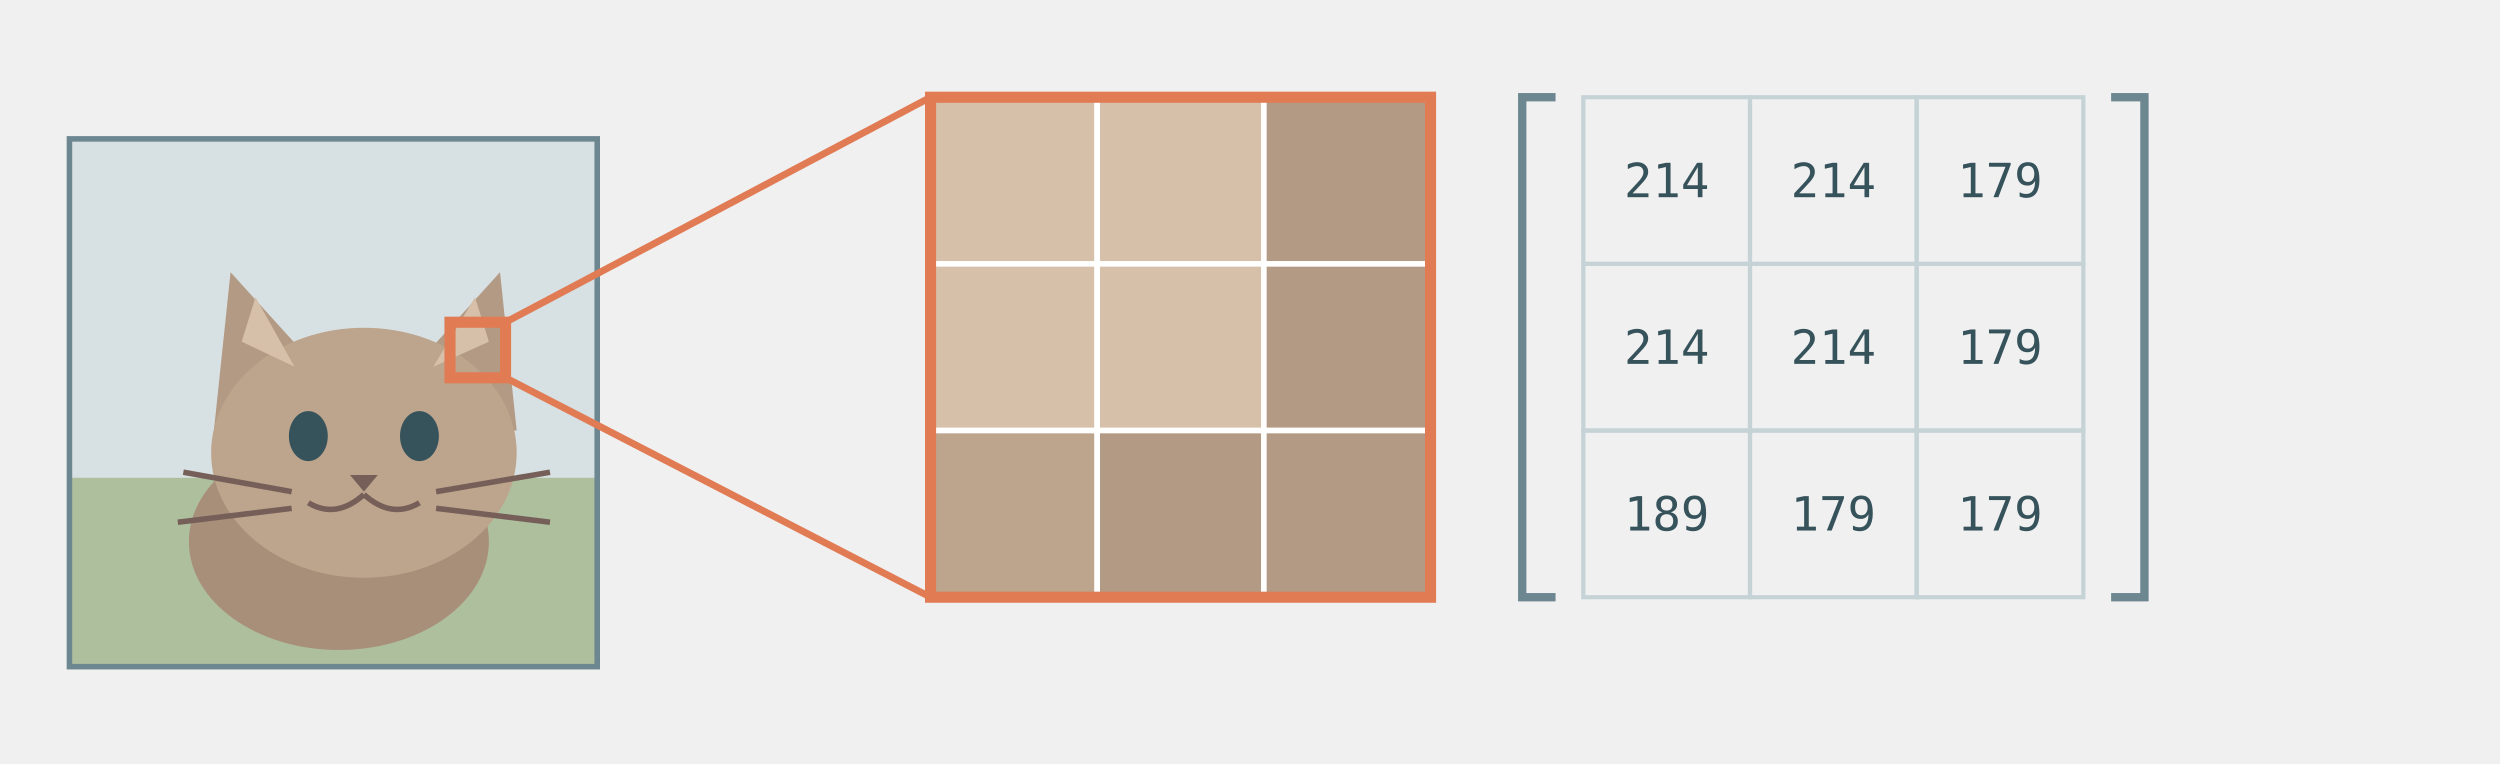
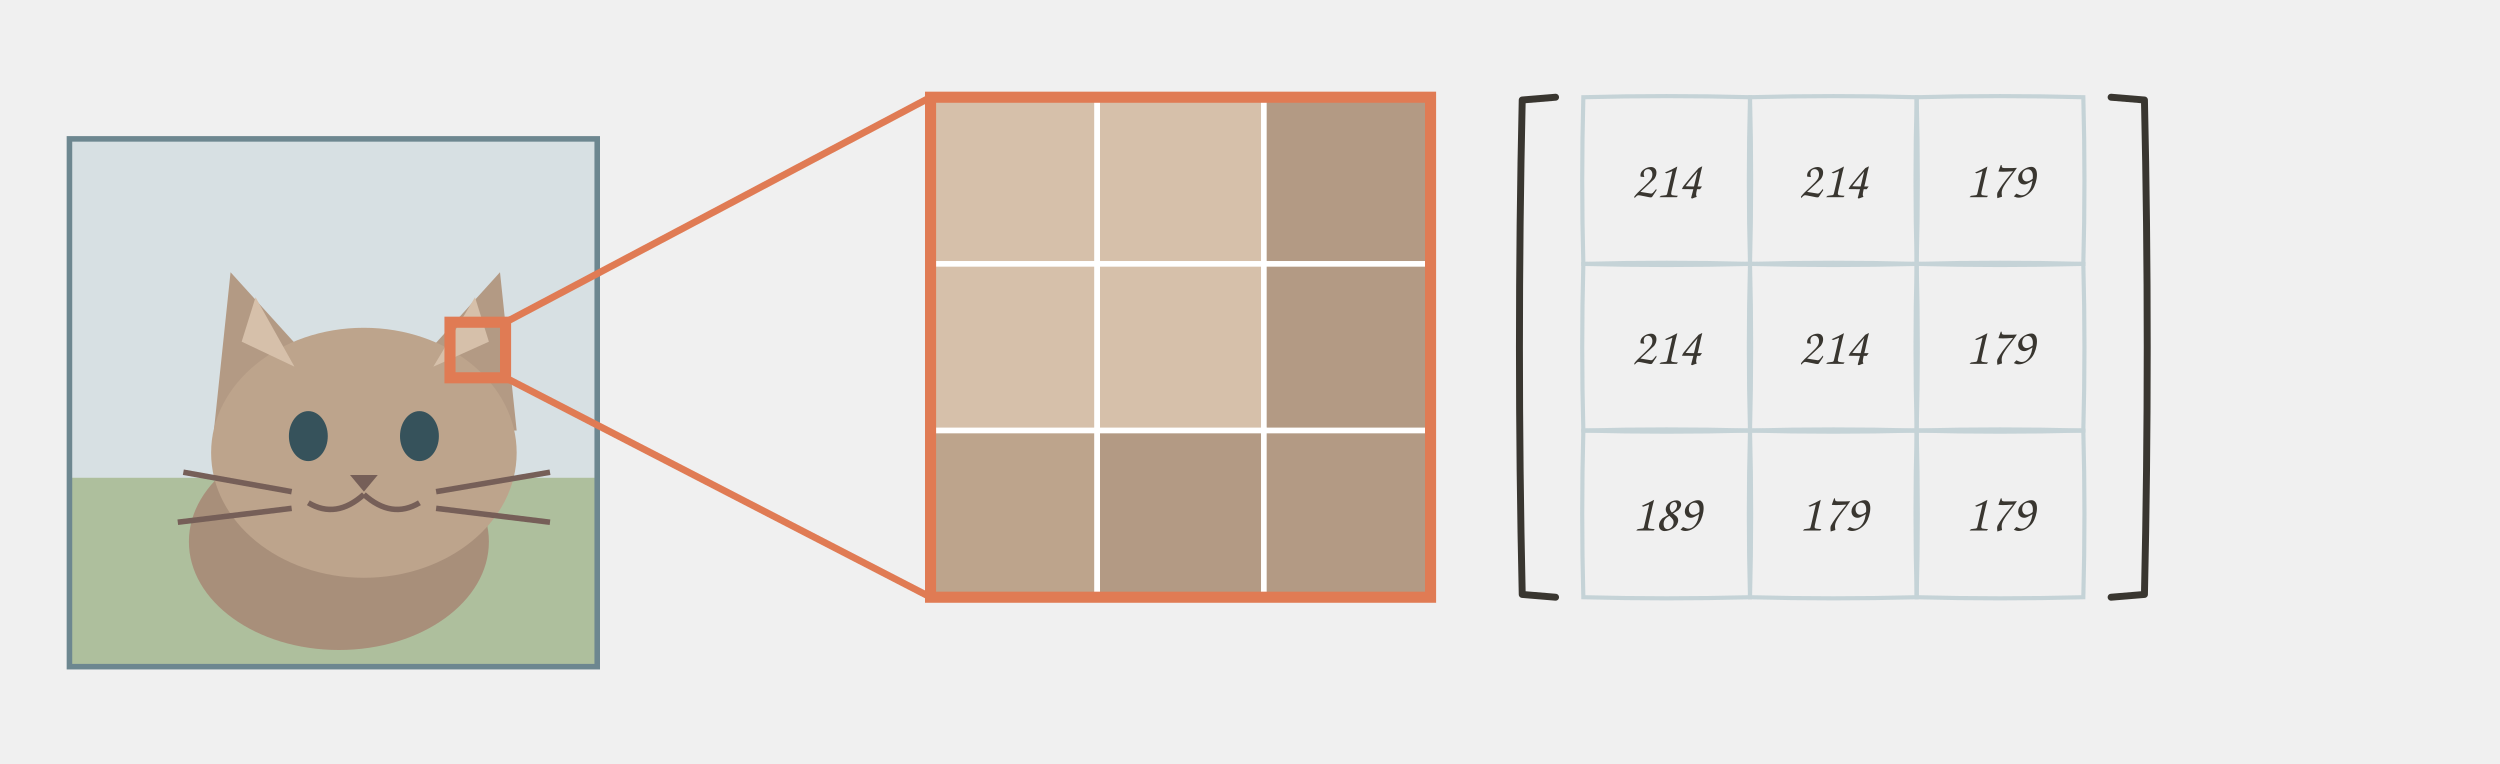
<svg xmlns="http://www.w3.org/2000/svg" width="900" height="275" viewBox="0 0 900 275" role="img" aria-labelledby="title description">
  <defs>
    <style>
      .label { font: 600 18px sans-serif; fill: #36525b; }
-       .number { font: 500 17px monospace; fill: #36525b; }
+       .number { font: 500 19px 'Chalkboard SE', 'Segoe Print', cursive; fill: #393630; }
    </style>
  </defs>
  <rect x="25" y="50" width="190" height="190" fill="#d7e0e3" />
  <rect x="25" y="172" width="190" height="68" fill="#aebf9d" />
  <ellipse cx="122" cy="195" rx="54" ry="39" fill="#a88f7a" />
  <path d="M77 155 L83 98 L112 130 L151 130 L180 98 L186 155 Z" fill="#b39a84" />
  <ellipse cx="131" cy="163" rx="55" ry="45" fill="#bda48c" />
  <path d="M87 123 L92 107 L106 132 M156 132 L171 107 L176 123" fill="#d6c0aa" />
  <ellipse cx="111" cy="157" rx="7" ry="9" fill="#36525b" />
  <ellipse cx="151" cy="157" rx="7" ry="9" fill="#36525b" />
  <path d="M126 171 L136 171 L131 177 Z" fill="#765f58" />
  <path d="M131 178 Q121 187 111 181 M131 178 Q141 187 151 181" fill="none" stroke="#765f58" stroke-width="2" />
  <path d="M105 177 L66 170 M105 183 L64 188 M157 177 L198 170 M157 183 L198 188" stroke="#765f58" stroke-width="2" />
  <rect x="25" y="50" width="190" height="190" fill="none" stroke="#6d8790" stroke-width="2" />
  <rect x="162" y="116" width="20" height="20" fill="none" stroke="#e07b54" stroke-width="4" />
  <path d="M182 116 L335 35 M182 136 L335 215" fill="none" stroke="#e07b54" stroke-width="2.5" />
  <g transform="translate(335 35)" stroke="#ffffff" stroke-width="2">
    <rect width="60" height="60" fill="#d6c0aa" />
    <rect x="60" width="60" height="60" fill="#d6c0aa" />
    <rect x="120" width="60" height="60" fill="#b39a84" />
    <rect y="60" width="60" height="60" fill="#d6c0aa" />
    <rect x="60" y="60" width="60" height="60" fill="#d6c0aa" />
    <rect x="120" y="60" width="60" height="60" fill="#b39a84" />
    <rect y="120" width="60" height="60" fill="#bda48c" />
    <rect x="60" y="120" width="60" height="60" fill="#b39a84" />
    <rect x="120" y="120" width="60" height="60" fill="#b39a84" />
  </g>
  <rect x="335" y="35" width="180" height="180" fill="none" stroke="#e07b54" stroke-width="4" />
  <g>
-     <path d="M560 35 H548 V215 H560" fill="none" stroke="#6d8790" stroke-width="3" />
+     <path d="M560 35 L548 36 Q546 125 548 214 L560 215" fill="none" stroke="#393630" stroke-width="2.5" stroke-linecap="round" stroke-linejoin="round" />
    <g fill="none" stroke="#c5d3d7" stroke-width="1.5">
-       <rect x="570" y="35" width="60" height="60" />
-       <rect x="630" y="35" width="60" height="60" />
-       <rect x="690" y="35" width="60" height="60" />
-       <rect x="570" y="95" width="60" height="60" />
-       <rect x="630" y="95" width="60" height="60" />
-       <rect x="690" y="95" width="60" height="60" />
-       <rect x="570" y="155" width="60" height="60" />
-       <rect x="630" y="155" width="60" height="60" />
-       <rect x="690" y="155" width="60" height="60" />
+       <path d="M570 35 Q600 34.2 630 35 Q630.8 65 630 95 Q600 95.8 570 95 Q569.2 65 570 35 Z" />
+       <path d="M630 35 Q660 34.2 690 35 Q690.8 65 690 95 Q660 95.8 630 95 Q629.2 65 630 35 Z" />
+       <path d="M690 35 Q720 34.2 750 35 Q750.8 65 750 95 Q720 95.8 690 95 Q689.2 65 690 35 Z" />
+       <path d="M570 95 Q600 94.2 630 95 Q630.8 125 630 155 Q600 155.8 570 155 Q569.2 125 570 95 Z" />
+       <path d="M630 95 Q660 94.2 690 95 Q690.8 125 690 155 Q660 155.8 630 155 Q629.2 125 630 95 Z" />
+       <path d="M690 95 Q720 94.2 750 95 Q750.8 125 750 155 Q720 155.8 690 155 Q689.2 125 690 95 Z" />
+       <path d="M570 155 Q600 154.2 630 155 Q630.8 185 630 215 Q600 215.8 570 215 Q569.2 185 570 155 Z" />
+       <path d="M630 155 Q660 154.2 690 155 Q690.8 185 690 215 Q660 215.8 630 215 Q629.2 185 630 155 Z" />
+       <path d="M690 155 Q720 154.2 750 155 Q750.8 185 750 215 Q720 215.8 690 215 Q689.2 185 690 155 Z" />
    </g>
    <g class="number" text-anchor="middle">
      <text x="600" y="71">214</text>
      <text x="660" y="71">214</text>
      <text x="720" y="71">179</text>
      <text x="600" y="131">214</text>
      <text x="660" y="131">214</text>
      <text x="720" y="131">179</text>
      <text x="600" y="191">189</text>
      <text x="660" y="191">179</text>
      <text x="720" y="191">179</text>
    </g>
-     <path d="M760 35 H772 V215 H760" fill="none" stroke="#6d8790" stroke-width="3" />
+     <path d="M760 35 L772 36 Q774 125 772 214 L760 215" fill="none" stroke="#393630" stroke-width="2.5" stroke-linecap="round" stroke-linejoin="round" />
  </g>
</svg>
